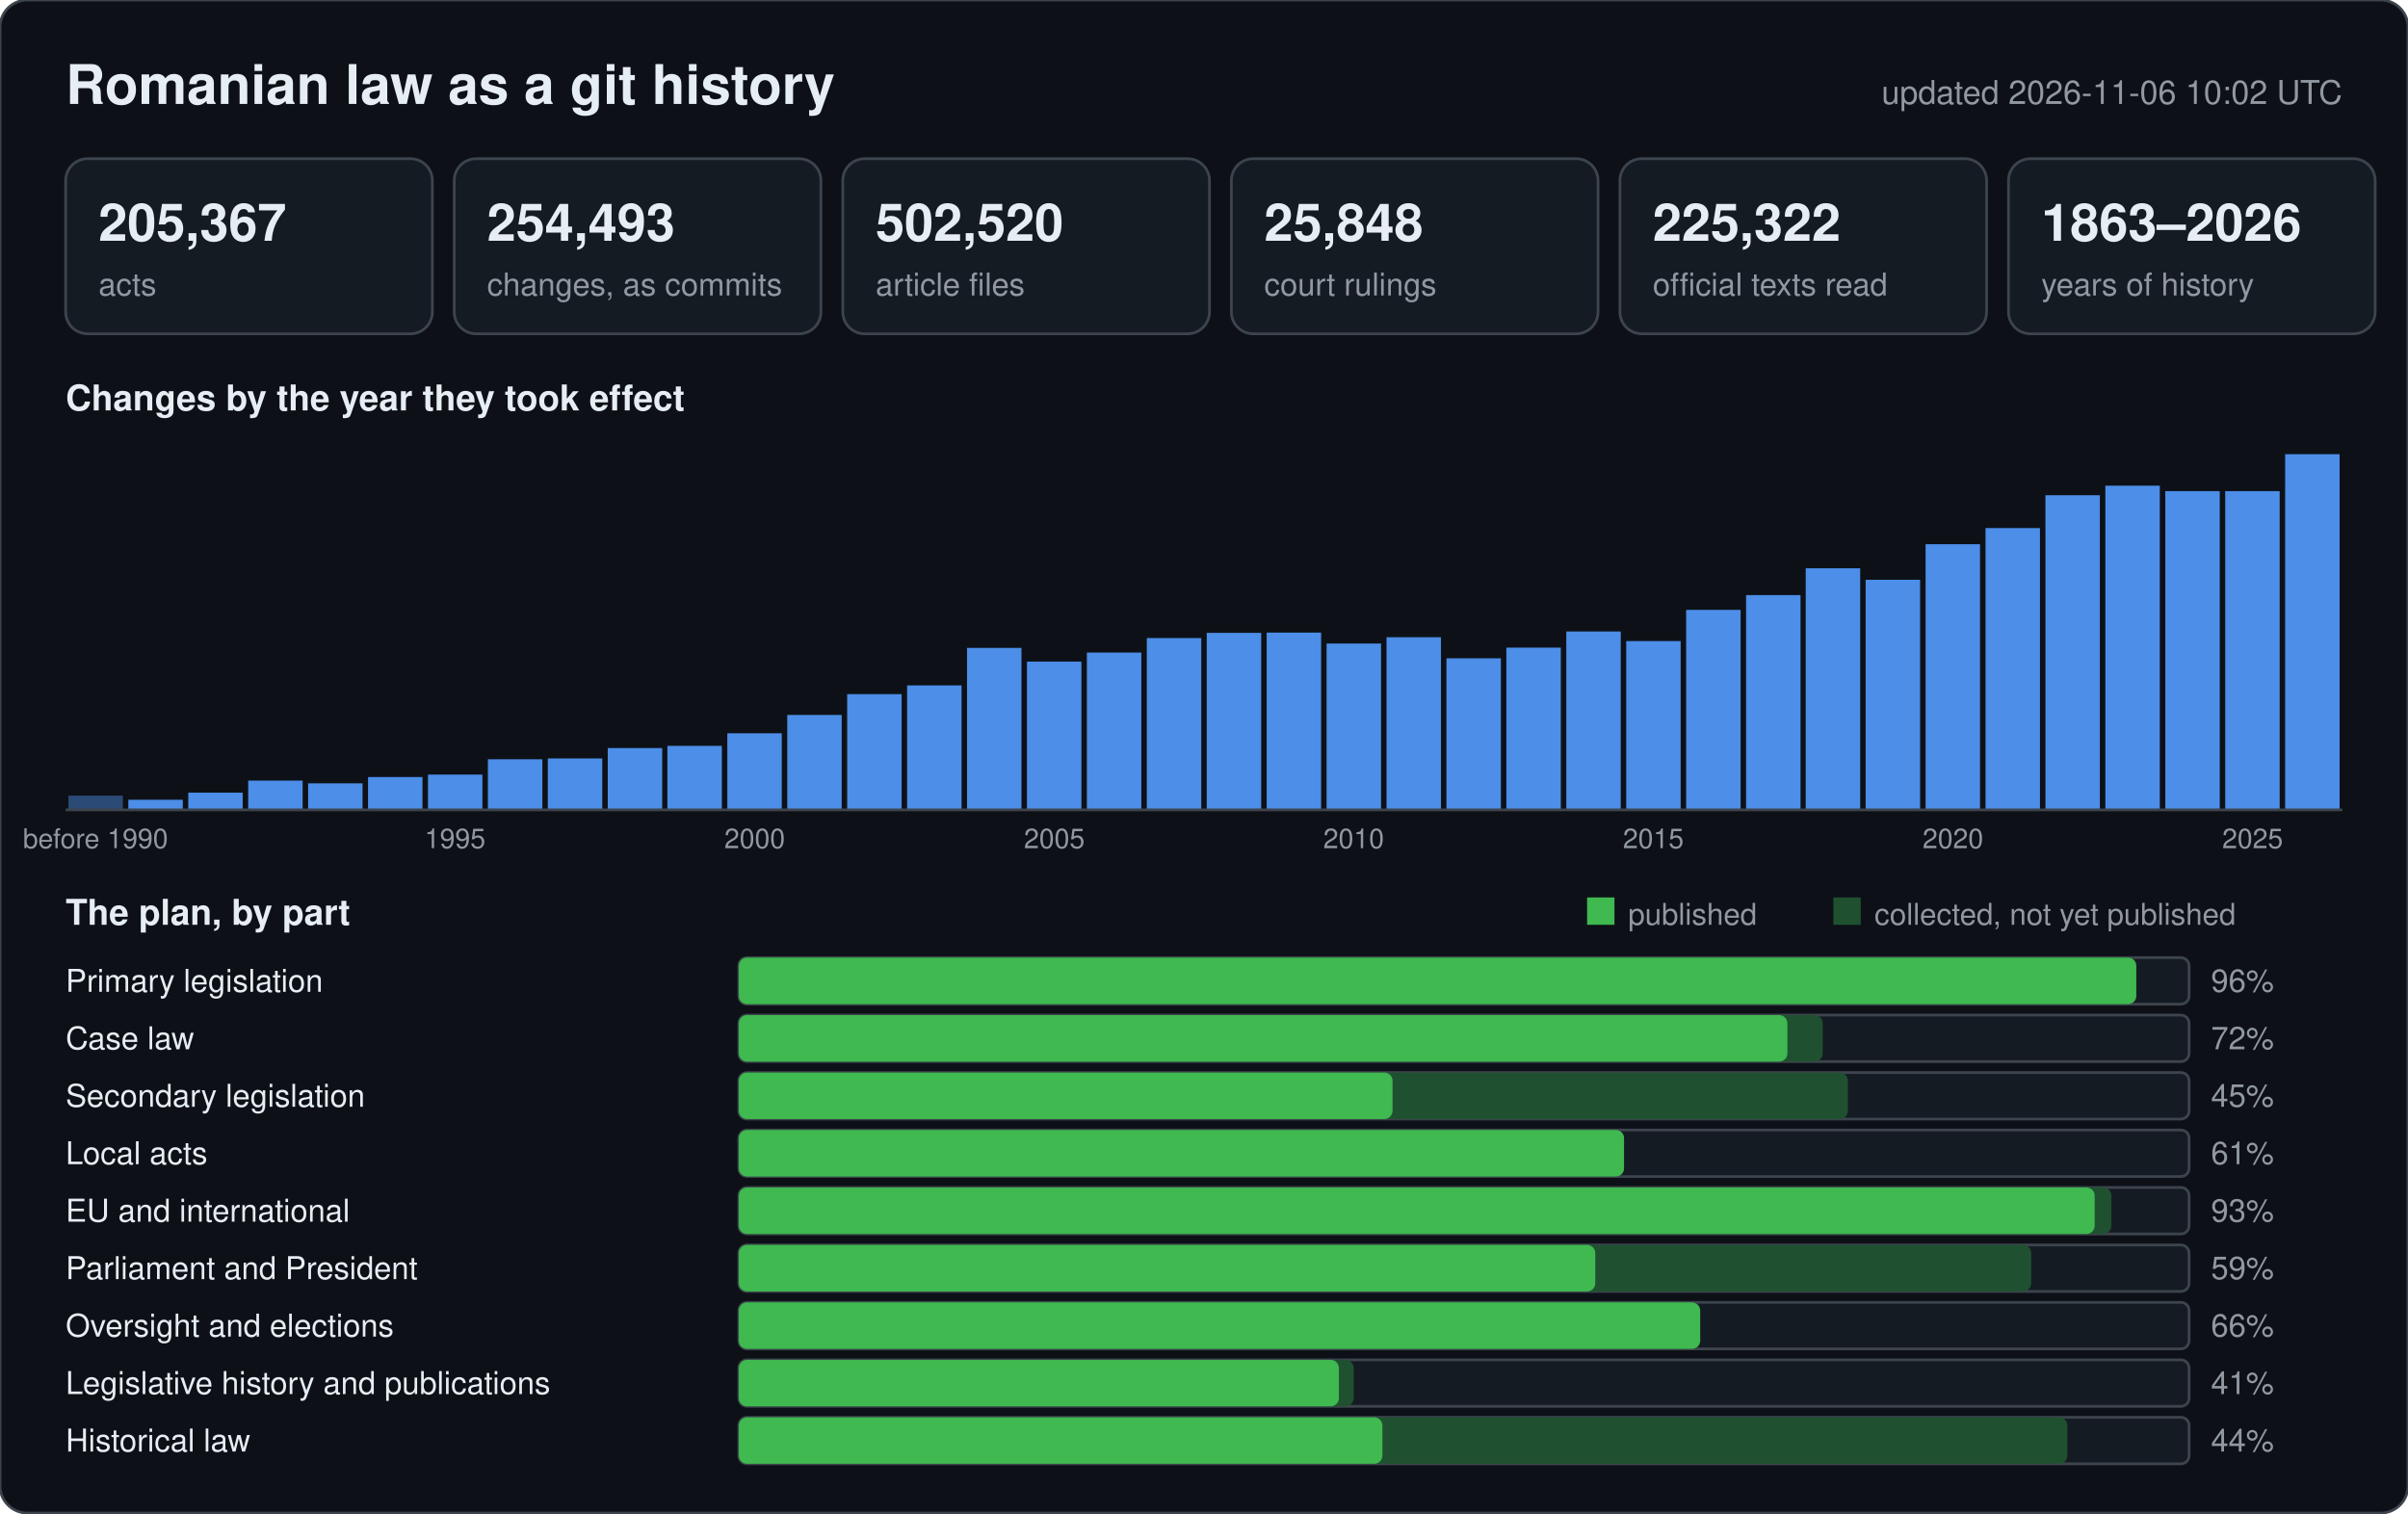
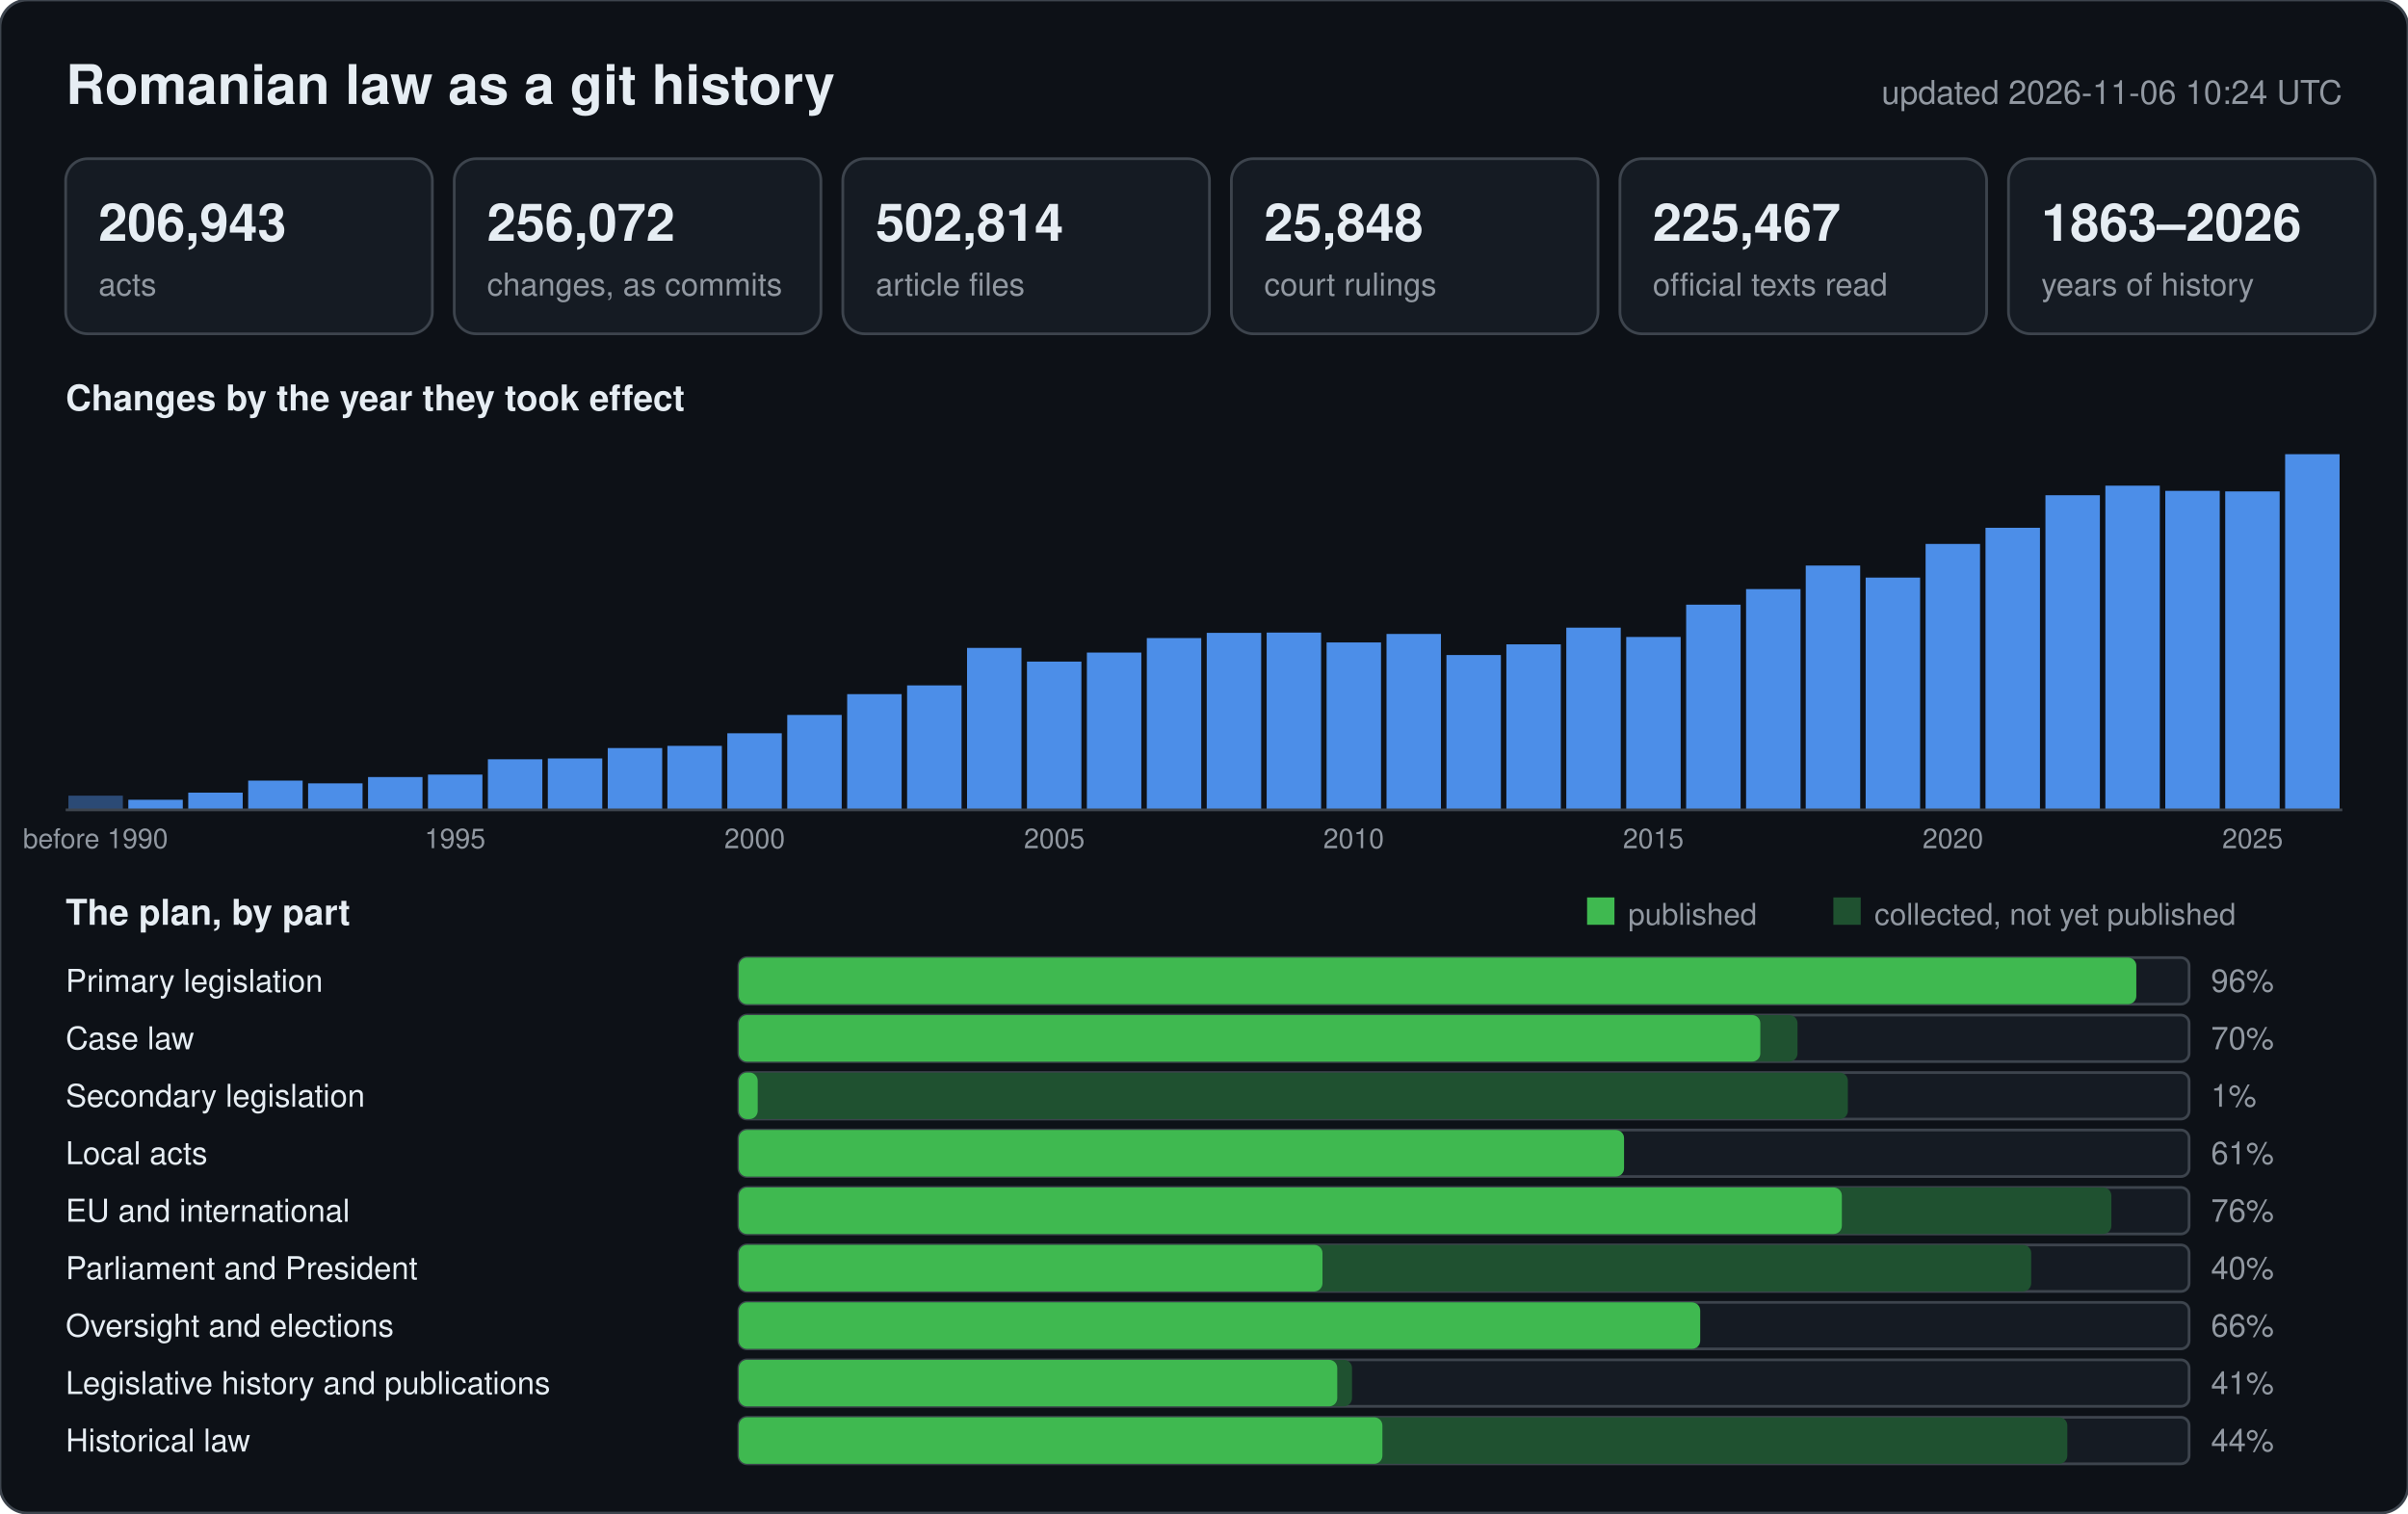
<svg xmlns="http://www.w3.org/2000/svg" width="880" height="553" viewBox="0 0 880 553" font-family="-apple-system,BlinkMacSystemFont,Segoe UI,Helvetica,Arial,sans-serif">
  <rect width="880" height="553" rx="10" fill="#0d1117" stroke="#3d444d" />
  <text x="24" y="38" font-size="20" font-weight="600" fill="#e6edf3">Romanian law as a git history</text>
-   <text x="856" y="38" font-size="12" text-anchor="end" fill="#9198a1">updated 2026-11-06 10:02 UTC</text>
+   <text x="856" y="38" font-size="12" text-anchor="end" fill="#9198a1">updated 2026-11-06 10:24 UTC</text>
  <rect x="24" y="58" width="134" height="64" rx="8" fill="#151b23" stroke="#3d444d" />
-   <text x="36" y="88" font-size="19" font-weight="600" fill="#e6edf3">205,367</text>
+   <text x="36" y="88" font-size="19" font-weight="600" fill="#e6edf3">206,943</text>
  <text x="36" y="108" font-size="11.5" fill="#9198a1">acts</text>
  <rect x="166" y="58" width="134" height="64" rx="8" fill="#151b23" stroke="#3d444d" />
-   <text x="178" y="88" font-size="19" font-weight="600" fill="#e6edf3">254,493</text>
+   <text x="178" y="88" font-size="19" font-weight="600" fill="#e6edf3">256,072</text>
  <text x="178" y="108" font-size="11.5" fill="#9198a1">changes, as commits</text>
  <rect x="308" y="58" width="134" height="64" rx="8" fill="#151b23" stroke="#3d444d" />
-   <text x="320" y="88" font-size="19" font-weight="600" fill="#e6edf3">502,520</text>
+   <text x="320" y="88" font-size="19" font-weight="600" fill="#e6edf3">502,814</text>
  <text x="320" y="108" font-size="11.5" fill="#9198a1">article files</text>
  <rect x="450" y="58" width="134" height="64" rx="8" fill="#151b23" stroke="#3d444d" />
  <text x="462" y="88" font-size="19" font-weight="600" fill="#e6edf3">25,848</text>
  <text x="462" y="108" font-size="11.5" fill="#9198a1">court rulings</text>
  <rect x="592" y="58" width="134" height="64" rx="8" fill="#151b23" stroke="#3d444d" />
-   <text x="604" y="88" font-size="19" font-weight="600" fill="#e6edf3">225,322</text>
+   <text x="604" y="88" font-size="19" font-weight="600" fill="#e6edf3">225,467</text>
  <text x="604" y="108" font-size="11.5" fill="#9198a1">official texts read</text>
  <rect x="734" y="58" width="134" height="64" rx="8" fill="#151b23" stroke="#3d444d" />
  <text x="746" y="88" font-size="19" font-weight="600" fill="#e6edf3">1863–2026</text>
  <text x="746" y="108" font-size="11.5" fill="#9198a1">years of history</text>
  <text x="24" y="150" font-size="13" font-weight="600" fill="#e6edf3">Changes by the year they took effect</text>
  <rect x="25.0" y="290.8" width="19.9" height="5.2" fill="#2b4a75" />
  <text x="34.9" y="310" font-size="10" text-anchor="middle" fill="#9198a1">before 1990</text>
  <rect x="46.9" y="292.3" width="19.9" height="3.7" fill="#4c8ee8" />
  <rect x="68.8" y="289.7" width="19.9" height="6.3" fill="#4c8ee8" />
  <rect x="90.7" y="285.3" width="19.9" height="10.7" fill="#4c8ee8" />
  <rect x="112.6" y="286.3" width="19.9" height="9.7" fill="#4c8ee8" />
  <rect x="134.5" y="284.0" width="19.9" height="12.0" fill="#4c8ee8" />
  <rect x="156.4" y="283.1" width="19.9" height="12.9" fill="#4c8ee8" />
  <text x="166.3" y="310" font-size="10" text-anchor="middle" fill="#9198a1">1995</text>
  <rect x="178.3" y="277.5" width="19.9" height="18.5" fill="#4c8ee8" />
  <rect x="200.2" y="277.2" width="19.9" height="18.8" fill="#4c8ee8" />
  <rect x="222.1" y="273.4" width="19.9" height="22.6" fill="#4c8ee8" />
  <rect x="243.9" y="272.6" width="19.9" height="23.4" fill="#4c8ee8" />
  <rect x="265.8" y="268.0" width="19.9" height="28.0" fill="#4c8ee8" />
  <text x="275.8" y="310" font-size="10" text-anchor="middle" fill="#9198a1">2000</text>
  <rect x="287.7" y="261.3" width="19.9" height="34.7" fill="#4c8ee8" />
  <rect x="309.6" y="253.7" width="19.9" height="42.3" fill="#4c8ee8" />
  <rect x="331.5" y="250.5" width="19.9" height="45.5" fill="#4c8ee8" />
  <rect x="353.4" y="236.8" width="19.9" height="59.2" fill="#4c8ee8" />
  <rect x="375.3" y="241.8" width="19.9" height="54.2" fill="#4c8ee8" />
  <text x="385.3" y="310" font-size="10" text-anchor="middle" fill="#9198a1">2005</text>
  <rect x="397.2" y="238.5" width="19.9" height="57.5" fill="#4c8ee8" />
  <rect x="419.1" y="233.2" width="19.9" height="62.8" fill="#4c8ee8" />
  <rect x="441.0" y="231.3" width="19.9" height="64.7" fill="#4c8ee8" />
  <rect x="462.9" y="231.2" width="19.9" height="64.8" fill="#4c8ee8" />
-   <rect x="484.8" y="235.2" width="19.9" height="60.8" fill="#4c8ee8" />
+   <rect x="484.8" y="234.8" width="19.9" height="61.2" fill="#4c8ee8" />
  <text x="494.7" y="310" font-size="10" text-anchor="middle" fill="#9198a1">2010</text>
-   <rect x="506.7" y="232.9" width="19.9" height="63.1" fill="#4c8ee8" />
-   <rect x="528.6" y="240.6" width="19.9" height="55.4" fill="#4c8ee8" />
-   <rect x="550.5" y="236.7" width="19.9" height="59.3" fill="#4c8ee8" />
-   <rect x="572.4" y="230.8" width="19.9" height="65.2" fill="#4c8ee8" />
-   <rect x="594.3" y="234.3" width="19.9" height="61.7" fill="#4c8ee8" />
+   <rect x="506.7" y="231.7" width="19.9" height="64.3" fill="#4c8ee8" />
+   <rect x="528.6" y="239.4" width="19.9" height="56.6" fill="#4c8ee8" />
+   <rect x="550.5" y="235.5" width="19.9" height="60.5" fill="#4c8ee8" />
+   <rect x="572.4" y="229.4" width="19.9" height="66.6" fill="#4c8ee8" />
+   <rect x="594.3" y="232.8" width="19.9" height="63.2" fill="#4c8ee8" />
  <text x="604.2" y="310" font-size="10" text-anchor="middle" fill="#9198a1">2015</text>
-   <rect x="616.2" y="222.9" width="19.9" height="73.1" fill="#4c8ee8" />
-   <rect x="638.1" y="217.5" width="19.9" height="78.5" fill="#4c8ee8" />
-   <rect x="659.9" y="207.7" width="19.9" height="88.3" fill="#4c8ee8" />
-   <rect x="681.8" y="211.9" width="19.9" height="84.1" fill="#4c8ee8" />
-   <rect x="703.7" y="198.9" width="19.9" height="97.1" fill="#4c8ee8" />
+   <rect x="616.2" y="221.0" width="19.9" height="75.0" fill="#4c8ee8" />
+   <rect x="638.1" y="215.3" width="19.9" height="80.7" fill="#4c8ee8" />
+   <rect x="659.9" y="206.7" width="19.9" height="89.3" fill="#4c8ee8" />
+   <rect x="681.8" y="211.1" width="19.9" height="84.9" fill="#4c8ee8" />
+   <rect x="703.7" y="198.8" width="19.9" height="97.2" fill="#4c8ee8" />
  <text x="713.7" y="310" font-size="10" text-anchor="middle" fill="#9198a1">2020</text>
-   <rect x="725.6" y="193.0" width="19.9" height="103.0" fill="#4c8ee8" />
+   <rect x="725.6" y="192.9" width="19.9" height="103.1" fill="#4c8ee8" />
  <rect x="747.5" y="181.0" width="19.9" height="115.0" fill="#4c8ee8" />
  <rect x="769.4" y="177.5" width="19.9" height="118.5" fill="#4c8ee8" />
-   <rect x="791.3" y="179.5" width="19.9" height="116.5" fill="#4c8ee8" />
-   <rect x="813.2" y="179.5" width="19.9" height="116.5" fill="#4c8ee8" />
+   <rect x="791.3" y="179.4" width="19.9" height="116.6" fill="#4c8ee8" />
+   <rect x="813.2" y="179.6" width="19.9" height="116.4" fill="#4c8ee8" />
  <text x="823.2" y="310" font-size="10" text-anchor="middle" fill="#9198a1">2025</text>
  <rect x="835.1" y="166.0" width="19.9" height="130.0" fill="#4c8ee8" />
  <line x1="24" y1="296" x2="856" y2="296" stroke="#3d444d" />
  <text x="24" y="338" font-size="13" font-weight="600" fill="#e6edf3">The plan, by part</text>
  <rect x="580" y="328" width="10" height="10" fill="#3fb950" />
  <text x="595" y="338" font-size="11" fill="#9198a1">published</text>
  <rect x="670" y="328" width="10" height="10" fill="#1f5130" />
  <text x="685" y="338" font-size="11" fill="#9198a1">collected, not yet published</text>
  <text x="24" y="362.5" font-size="11.5" fill="#e6edf3">Primary legislation</text>
  <rect x="270" y="350" width="530" height="17" rx="3" fill="#151b23" stroke="#3d444d" />
  <rect x="270" y="350" width="510.7" height="17" rx="3" fill="#1f5130" />
  <rect x="270" y="350" width="510.7" height="17" rx="3" fill="#3fb950" />
  <text x="808" y="362.5" font-size="11.5" fill="#9198a1">96%</text>
  <text x="24" y="383.5" font-size="11.5" fill="#e6edf3">Case law</text>
  <rect x="270" y="371" width="530" height="17" rx="3" fill="#151b23" stroke="#3d444d" />
-   <rect x="270" y="371" width="396.1" height="17" rx="3" fill="#1f5130" />
-   <rect x="270" y="371" width="383.2" height="17" rx="3" fill="#3fb950" />
-   <text x="808" y="383.5" font-size="11.5" fill="#9198a1">72%</text>
+   <rect x="270" y="371" width="386.9" height="17" rx="3" fill="#1f5130" />
+   <rect x="270" y="371" width="373.3" height="17" rx="3" fill="#3fb950" />
+   <text x="808" y="383.5" font-size="11.5" fill="#9198a1">70%</text>
  <text x="24" y="404.5" font-size="11.5" fill="#e6edf3">Secondary legislation</text>
  <rect x="270" y="392" width="530" height="17" rx="3" fill="#151b23" stroke="#3d444d" />
  <rect x="270" y="392" width="405.3" height="17" rx="3" fill="#1f5130" />
-   <rect x="270" y="392" width="238.9" height="17" rx="3" fill="#3fb950" />
-   <text x="808" y="404.5" font-size="11.5" fill="#9198a1">45%</text>
+   <rect x="270" y="392" width="6.9" height="17" rx="3" fill="#3fb950" />
+   <text x="808" y="404.5" font-size="11.5" fill="#9198a1">1%</text>
  <text x="24" y="425.5" font-size="11.5" fill="#e6edf3">Local acts</text>
  <rect x="270" y="413" width="530" height="17" rx="3" fill="#151b23" stroke="#3d444d" />
  <rect x="270" y="413" width="323.5" height="17" rx="3" fill="#1f5130" />
  <rect x="270" y="413" width="323.5" height="17" rx="3" fill="#3fb950" />
  <text x="808" y="425.5" font-size="11.5" fill="#9198a1">61%</text>
  <text x="24" y="446.5" font-size="11.5" fill="#e6edf3">EU and international</text>
  <rect x="270" y="434" width="530" height="17" rx="3" fill="#151b23" stroke="#3d444d" />
  <rect x="270" y="434" width="501.6" height="17" rx="3" fill="#1f5130" />
-   <rect x="270" y="434" width="495.5" height="17" rx="3" fill="#3fb950" />
-   <text x="808" y="446.5" font-size="11.5" fill="#9198a1">93%</text>
+   <rect x="270" y="434" width="403.1" height="17" rx="3" fill="#3fb950" />
+   <text x="808" y="446.5" font-size="11.5" fill="#9198a1">76%</text>
  <text x="24" y="467.5" font-size="11.5" fill="#e6edf3">Parliament and President</text>
  <rect x="270" y="455" width="530" height="17" rx="3" fill="#151b23" stroke="#3d444d" />
  <rect x="270" y="455" width="472.3" height="17" rx="3" fill="#1f5130" />
-   <rect x="270" y="455" width="313.0" height="17" rx="3" fill="#3fb950" />
-   <text x="808" y="467.5" font-size="11.5" fill="#9198a1">59%</text>
+   <rect x="270" y="455" width="213.3" height="17" rx="3" fill="#3fb950" />
+   <text x="808" y="467.5" font-size="11.5" fill="#9198a1">40%</text>
  <text x="24" y="488.5" font-size="11.5" fill="#e6edf3">Oversight and elections</text>
  <rect x="270" y="476" width="530" height="17" rx="3" fill="#151b23" stroke="#3d444d" />
  <rect x="270" y="476" width="351.4" height="17" rx="3" fill="#1f5130" />
  <rect x="270" y="476" width="351.3" height="17" rx="3" fill="#3fb950" />
  <text x="808" y="488.5" font-size="11.5" fill="#9198a1">66%</text>
  <text x="24" y="509.5" font-size="11.5" fill="#e6edf3">Legislative history and publications</text>
  <rect x="270" y="497" width="530" height="17" rx="3" fill="#151b23" stroke="#3d444d" />
-   <rect x="270" y="497" width="224.7" height="17" rx="3" fill="#1f5130" />
-   <rect x="270" y="497" width="219.3" height="17" rx="3" fill="#3fb950" />
+   <rect x="270" y="497" width="224.1" height="17" rx="3" fill="#1f5130" />
+   <rect x="270" y="497" width="218.7" height="17" rx="3" fill="#3fb950" />
  <text x="808" y="509.5" font-size="11.5" fill="#9198a1">41%</text>
  <text x="24" y="530.5" font-size="11.5" fill="#e6edf3">Historical law</text>
  <rect x="270" y="518" width="530" height="17" rx="3" fill="#151b23" stroke="#3d444d" />
  <rect x="270" y="518" width="485.5" height="17" rx="3" fill="#1f5130" />
  <rect x="270" y="518" width="235.2" height="17" rx="3" fill="#3fb950" />
  <text x="808" y="530.5" font-size="11.5" fill="#9198a1">44%</text>
</svg>
